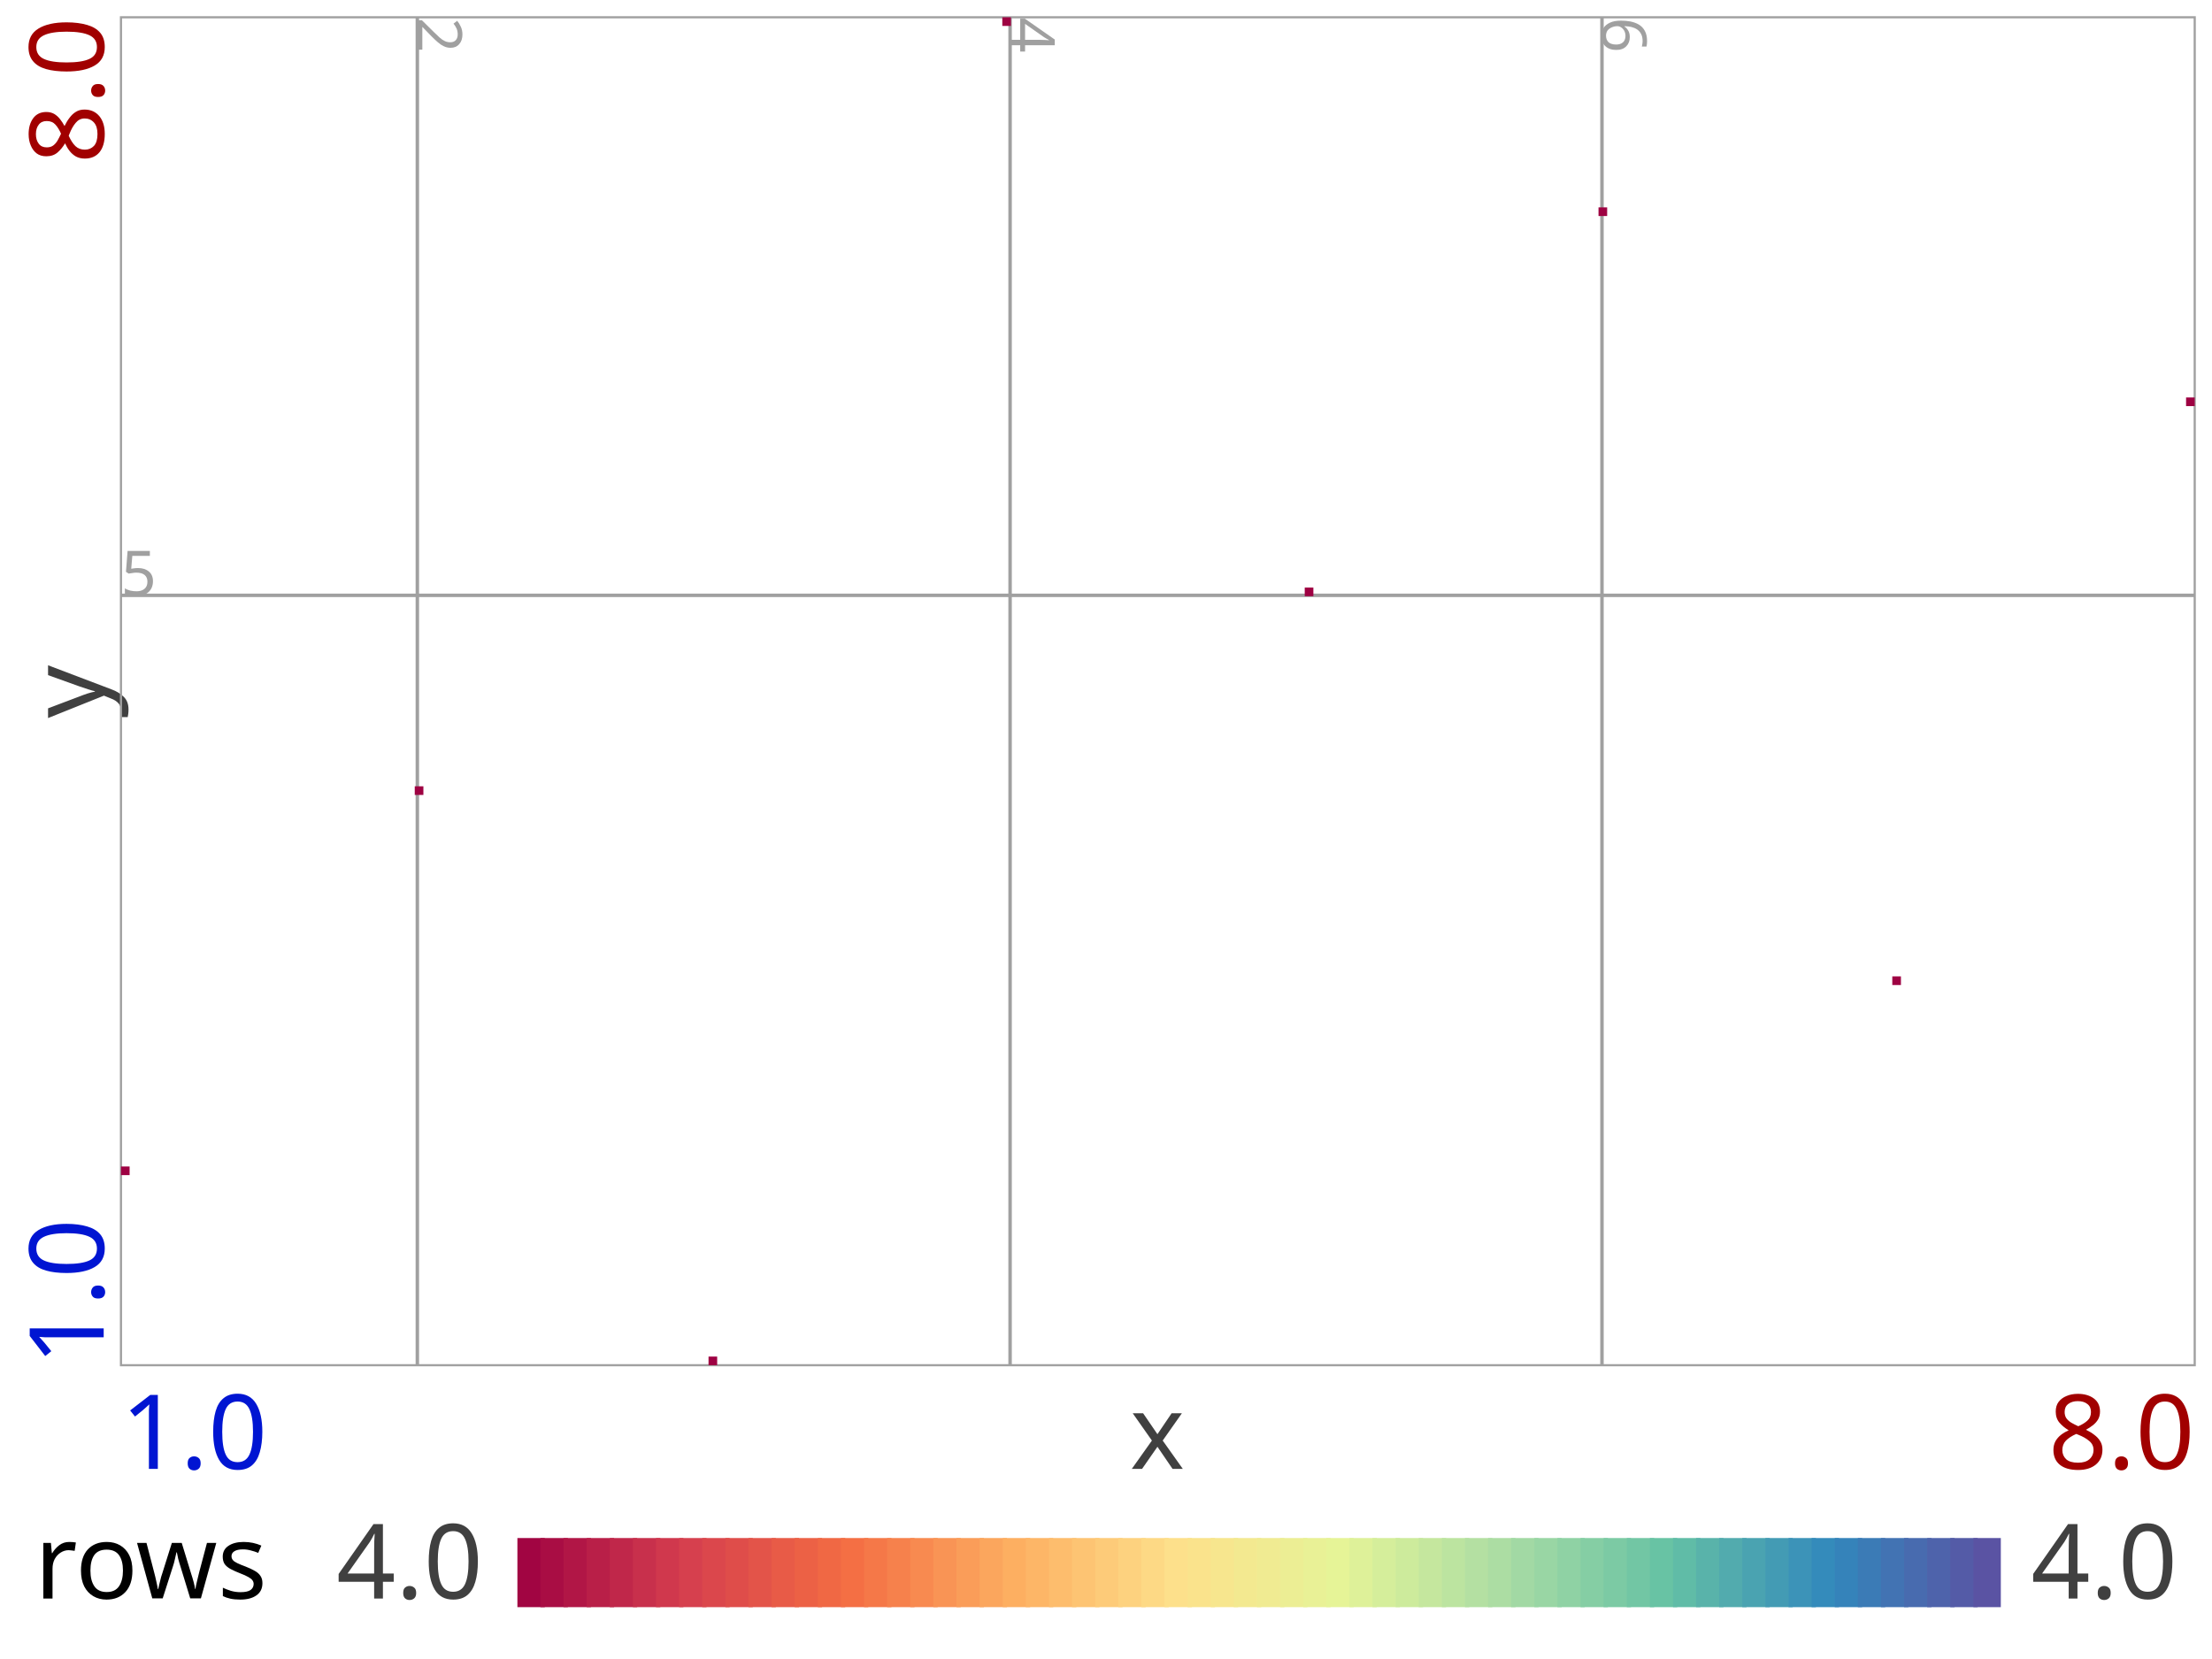
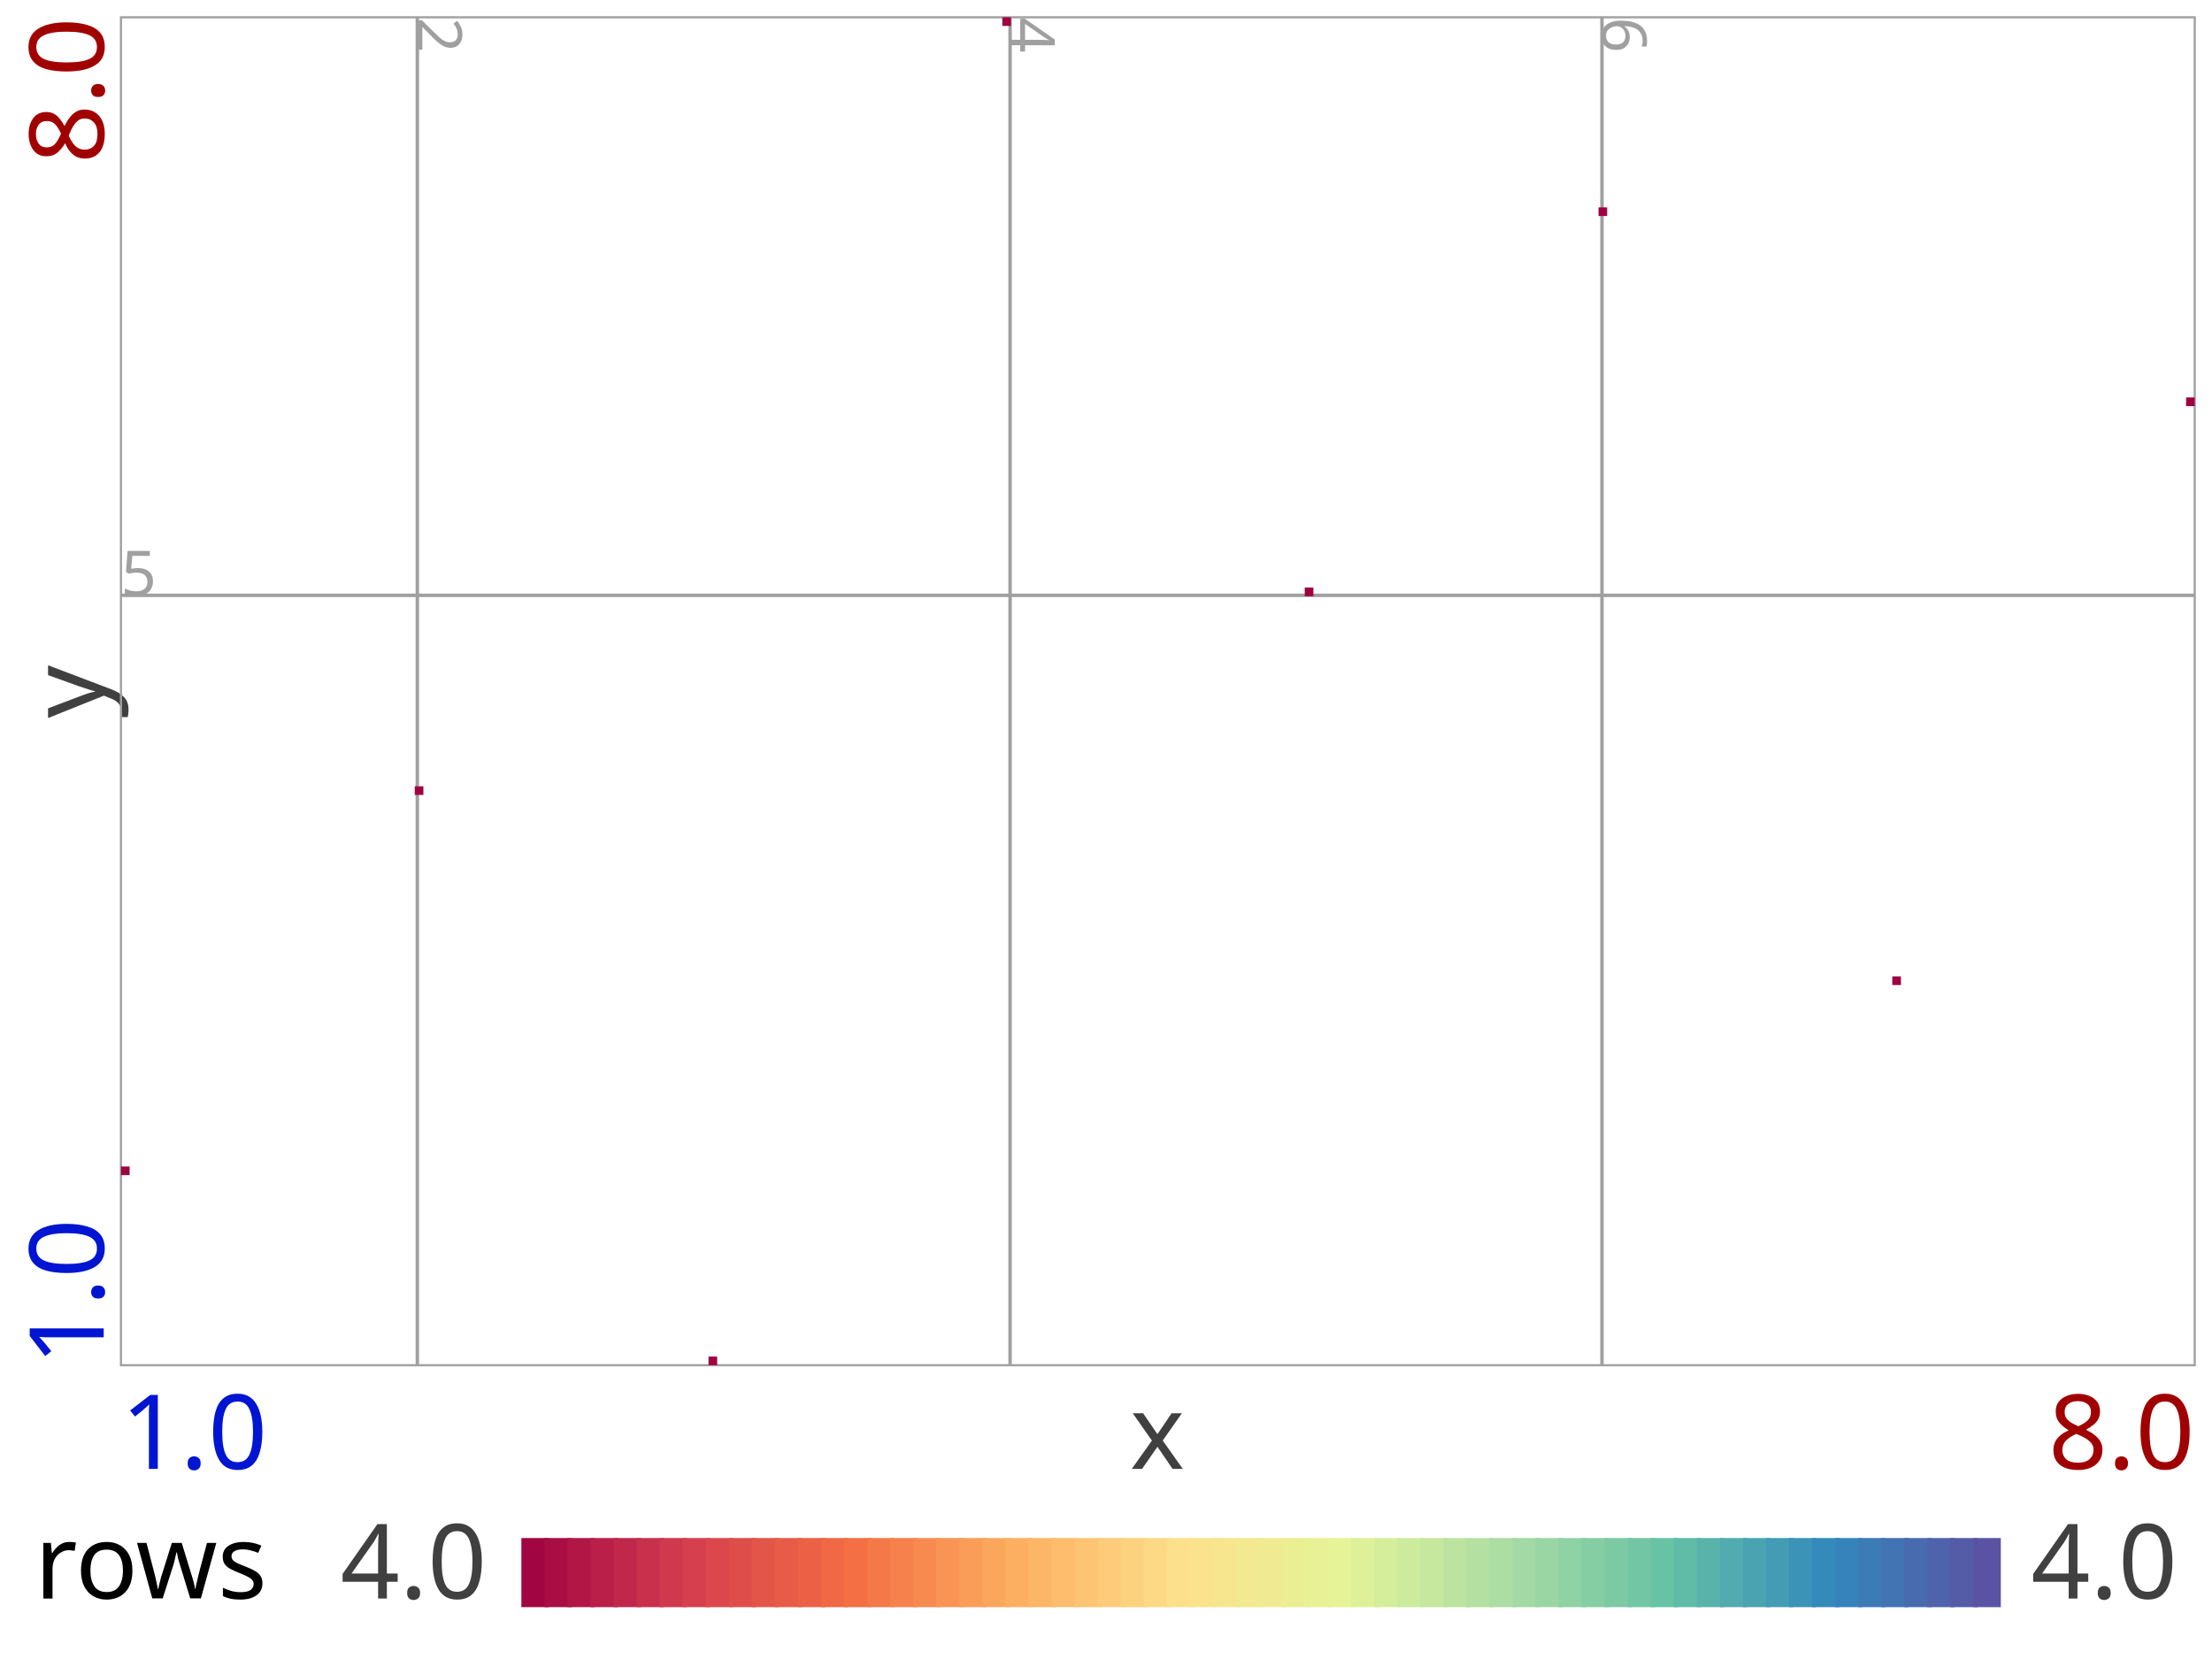
<svg xmlns="http://www.w3.org/2000/svg" id="xyp_TESTID" x="0" y="0" width="256" height="192">
  <defs>
    <clipPath id="plotClip-TESTID">
      <rect x="13" y="1" width="242" height="158" />
    </clipPath>
  </defs>
  <style> .rect-group-TESTID rect { width: 1px; height: 1px; } </style>
  <rect x="0" y="0" width="256" height="192" fill="#ffffff" stroke="#ffffff" />
  <text x="14" text-anchor="start" y="170" font-family="'Noto Sans', sans-serif" fill="#0015D2" font-size="12px">1.0</text>
  <text x="133.94" text-anchor="middle" y="170" font-family="'Noto Sans', sans-serif" fill="#404040" font-size="12px">x</text>
  <text x="254" text-anchor="end" y="170" font-family="'Noto Sans', sans-serif" fill="#A10000" font-size="12px">8.0</text>
  <text x="12" text-anchor="start" y="158" font-family="'Noto Sans', sans-serif" fill="#0015D2" font-size="12px" transform="rotate(270,12,158)">1.0</text>
  <text x="12" text-anchor="middle" y="80.06" font-family="'Noto Sans', sans-serif" fill="#404040" font-size="12px" transform="rotate(270,12,80.06)">y</text>
  <text x="12" text-anchor="end" y="2" font-family="'Noto Sans', sans-serif" fill="#A10000" font-size="12px" transform="rotate(270,12,2)">8.0</text>
  <line x1="48.3" y1="2" x2="48.3" y2="158" stroke="#a0a0a0" stroke-width="0.4" />
  <text x="48.3" text-anchor="start" y="2" font-family="'Noto Sans', sans-serif" fill="#a0a0a0" font-size="7.2px" transform="rotate(90,48.3,2)">2</text>
  <line x1="116.9" y1="2" x2="116.9" y2="158" stroke="#a0a0a0" stroke-width="0.4" />
  <text x="116.9" text-anchor="start" y="2" font-family="'Noto Sans', sans-serif" fill="#a0a0a0" font-size="7.2px" transform="rotate(90,116.9,2)">4</text>
  <line x1="185.4" y1="2" x2="185.4" y2="158" stroke="#a0a0a0" stroke-width="0.4" />
  <text x="185.4" text-anchor="start" y="2" font-family="'Noto Sans', sans-serif" fill="#a0a0a0" font-size="7.2px" transform="rotate(90,185.4,2)">6</text>
  <line x1="14" y1="68.9" x2="254" y2="68.9" stroke="#a0a0a0" stroke-width="0.4" />
  <text x="14" text-anchor="start" y="68.9" font-family="'Noto Sans', sans-serif" fill="#a0a0a0" font-size="7.2px">5</text>
  <rect x="14" y="2" width="240" height="156" stroke="#a0a0a0" fill="none" stroke-width="0.25" />
  <g class="rect-group-TESTID" stroke="none" fill="#3939ff">
    <rect x="116" y="2" fill="#9e0142" />
    <rect x="14" y="135" fill="#9e0142" />
    <rect x="151" y="68" fill="#9e0142" />
    <rect x="185" y="24" fill="#9e0142" />
    <rect x="219" y="113" fill="#9e0142" />
    <rect x="253" y="46" fill="#9e0142" />
    <rect x="48" y="91" fill="#9e0142" />
    <rect x="82" y="157" fill="#9e0142" />
  </g>
  <text x="4.0" text-anchor="start" y="185.0" font-family="'Noto Sans', sans-serif" fill="#000000" font-size="12.0px">rows</text>
-   <text x="38.94" text-anchor="start" y="185.0" font-family="'Noto Sans', sans-serif" fill="#404040" font-size="12.0px">4.0</text>
-   <rect x="59.88" y="178.00" width="3.17" height="8.00" fill="#a10542" />
-   <rect x="62.55" y="178.00" width="3.17" height="8.00" fill="#a90d44" />
-   <rect x="65.22" y="178.00" width="3.17" height="8.00" fill="#b11646" />
-   <rect x="67.90" y="178.00" width="3.17" height="8.00" fill="#b91f48" />
-   <rect x="70.57" y="178.00" width="3.17" height="8.00" fill="#c0274a" />
-   <rect x="73.25" y="178.00" width="3.17" height="8.00" fill="#c8304c" />
-   <rect x="75.92" y="178.00" width="3.17" height="8.00" fill="#d0384d" />
-   <rect x="78.60" y="178.00" width="3.17" height="8.00" fill="#d6404e" />
-   <rect x="81.27" y="178.00" width="3.17" height="8.00" fill="#db474c" />
-   <rect x="83.95" y="178.00" width="3.17" height="8.00" fill="#df4d4a" />
-   <rect x="86.62" y="178.00" width="3.17" height="8.00" fill="#e35449" />
-   <rect x="89.30" y="178.00" width="3.17" height="8.00" fill="#e85b47" />
-   <rect x="91.97" y="178.00" width="3.17" height="8.00" fill="#ec6145" />
-   <rect x="94.65" y="178.00" width="3.17" height="8.00" fill="#f06844" />
-   <rect x="97.32" y="178.00" width="3.17" height="8.00" fill="#f46f44" />
-   <rect x="100.00" y="178.00" width="3.17" height="8.00" fill="#f57848" />
-   <rect x="102.67" y="178.00" width="3.17" height="8.00" fill="#f6814c" />
-   <rect x="105.35" y="178.00" width="3.17" height="8.00" fill="#f88a50" />
-   <rect x="108.02" y="178.00" width="3.17" height="8.00" fill="#f99455" />
-   <rect x="110.70" y="178.00" width="3.17" height="8.00" fill="#fa9d59" />
-   <rect x="113.37" y="178.00" width="3.17" height="8.00" fill="#fba65d" />
-   <rect x="116.05" y="178.00" width="3.17" height="8.00" fill="#fdaf61" />
-   <rect x="118.72" y="178.00" width="3.17" height="8.00" fill="#fdb667" />
-   <rect x="121.40" y="178.00" width="3.17" height="8.00" fill="#fdbd6d" />
-   <rect x="124.07" y="178.00" width="3.17" height="8.00" fill="#fdc473" />
-   <rect x="126.75" y="178.00" width="3.17" height="8.00" fill="#fdcb79" />
-   <rect x="129.42" y="178.00" width="3.17" height="8.00" fill="#fdd27f" />
-   <rect x="132.09" y="178.00" width="3.17" height="8.00" fill="#fdd985" />
-   <rect x="134.77" y="178.00" width="3.17" height="8.00" fill="#fde08b" />
-   <rect x="137.44" y="178.00" width="3.17" height="8.00" fill="#fae38c" />
-   <rect x="140.12" y="178.00" width="3.17" height="8.00" fill="#f7e68e" />
-   <rect x="142.79" y="178.00" width="3.17" height="8.00" fill="#f3e990" />
-   <rect x="145.47" y="178.00" width="3.17" height="8.00" fill="#f0eb92" />
-   <rect x="148.14" y="178.00" width="3.17" height="8.00" fill="#ecee94" />
-   <rect x="150.82" y="178.00" width="3.17" height="8.00" fill="#e9f196" />
-   <rect x="153.49" y="178.00" width="3.17" height="8.00" fill="#e6f497" />
-   <rect x="156.17" y="178.00" width="3.17" height="8.00" fill="#def199" />
-   <rect x="158.84" y="178.00" width="3.17" height="8.00" fill="#d5ee9b" />
-   <rect x="161.52" y="178.00" width="3.17" height="8.00" fill="#cdeb9c" />
-   <rect x="164.19" y="178.00" width="3.17" height="8.00" fill="#c5e79e" />
-   <rect x="166.87" y="178.00" width="3.17" height="8.00" fill="#bce4a0" />
-   <rect x="169.54" y="178.00" width="3.17" height="8.00" fill="#b4e0a2" />
-   <rect x="172.22" y="178.00" width="3.17" height="8.00" fill="#acdda3" />
-   <rect x="174.89" y="178.00" width="3.17" height="8.00" fill="#a2d9a4" />
-   <rect x="177.57" y="178.00" width="3.17" height="8.00" fill="#99d6a4" />
-   <rect x="180.24" y="178.00" width="3.17" height="8.00" fill="#8fd2a4" />
-   <rect x="182.92" y="178.00" width="3.17" height="8.00" fill="#85cea4" />
-   <rect x="185.59" y="178.00" width="3.17" height="8.00" fill="#7ccaa4" />
-   <rect x="188.27" y="178.00" width="3.17" height="8.00" fill="#72c6a4" />
-   <rect x="190.94" y="178.00" width="3.17" height="8.00" fill="#68c3a4" />
-   <rect x="193.62" y="178.00" width="3.17" height="8.00" fill="#60bca7" />
-   <rect x="196.29" y="178.00" width="3.17" height="8.00" fill="#59b3aa" />
-   <rect x="198.96" y="178.00" width="3.17" height="8.00" fill="#52abae" />
-   <rect x="201.64" y="178.00" width="3.17" height="8.00" fill="#4aa3b1" />
-   <rect x="204.31" y="178.00" width="3.17" height="8.00" fill="#439bb4" />
-   <rect x="206.99" y="178.00" width="3.17" height="8.00" fill="#3c93b8" />
-   <rect x="209.66" y="178.00" width="3.17" height="8.00" fill="#348bbb" />
-   <rect x="212.34" y="178.00" width="3.17" height="8.00" fill="#3583ba" />
-   <rect x="215.01" y="178.00" width="3.17" height="8.00" fill="#3b7bb6" />
-   <rect x="217.69" y="178.00" width="3.17" height="8.00" fill="#4273b3" />
-   <rect x="220.36" y="178.00" width="3.17" height="8.00" fill="#486baf" />
-   <rect x="223.04" y="178.00" width="3.17" height="8.00" fill="#4e63ab" />
-   <rect x="225.71" y="178.00" width="3.17" height="8.00" fill="#545ba7" />
+   <text x="39.4" text-anchor="start" y="185.0" font-family="'Noto Sans', sans-serif" fill="#404040" font-size="12.0px">4.0</text>
+   <rect x="60.34" y="178.00" width="3.17" height="8.00" fill="#a10542" />
+   <rect x="63.01" y="178.00" width="3.17" height="8.00" fill="#a90d44" />
+   <rect x="65.67" y="178.00" width="3.17" height="8.00" fill="#b11646" />
+   <rect x="68.34" y="178.00" width="3.17" height="8.00" fill="#b91f48" />
+   <rect x="71.01" y="178.00" width="3.17" height="8.00" fill="#c0274a" />
+   <rect x="73.68" y="178.00" width="3.17" height="8.00" fill="#c8304c" />
+   <rect x="76.34" y="178.00" width="3.17" height="8.00" fill="#d0384d" />
+   <rect x="79.01" y="178.00" width="3.17" height="8.00" fill="#d6404e" />
+   <rect x="81.68" y="178.00" width="3.17" height="8.00" fill="#db474c" />
+   <rect x="84.35" y="178.00" width="3.17" height="8.00" fill="#df4d4a" />
+   <rect x="87.01" y="178.00" width="3.17" height="8.00" fill="#e35449" />
+   <rect x="89.68" y="178.00" width="3.17" height="8.00" fill="#e85b47" />
+   <rect x="92.35" y="178.00" width="3.17" height="8.00" fill="#ec6145" />
+   <rect x="95.02" y="178.00" width="3.17" height="8.00" fill="#f06844" />
+   <rect x="97.68" y="178.00" width="3.17" height="8.00" fill="#f46f44" />
+   <rect x="100.35" y="178.00" width="3.17" height="8.00" fill="#f57848" />
+   <rect x="103.02" y="178.00" width="3.17" height="8.00" fill="#f6814c" />
+   <rect x="105.69" y="178.00" width="3.17" height="8.00" fill="#f88a50" />
+   <rect x="108.35" y="178.00" width="3.17" height="8.00" fill="#f99455" />
+   <rect x="111.02" y="178.00" width="3.17" height="8.00" fill="#fa9d59" />
+   <rect x="113.69" y="178.00" width="3.17" height="8.00" fill="#fba65d" />
+   <rect x="116.36" y="178.00" width="3.17" height="8.00" fill="#fdaf61" />
+   <rect x="119.02" y="178.00" width="3.17" height="8.00" fill="#fdb667" />
+   <rect x="121.69" y="178.00" width="3.17" height="8.00" fill="#fdbd6d" />
+   <rect x="124.36" y="178.00" width="3.17" height="8.00" fill="#fdc473" />
+   <rect x="127.03" y="178.00" width="3.17" height="8.00" fill="#fdcb79" />
+   <rect x="129.69" y="178.00" width="3.17" height="8.00" fill="#fdd27f" />
+   <rect x="132.36" y="178.00" width="3.17" height="8.00" fill="#fdd985" />
+   <rect x="135.03" y="178.00" width="3.17" height="8.00" fill="#fde08b" />
+   <rect x="137.70" y="178.00" width="3.17" height="8.00" fill="#fae38c" />
+   <rect x="140.36" y="178.00" width="3.17" height="8.00" fill="#f7e68e" />
+   <rect x="143.03" y="178.00" width="3.17" height="8.00" fill="#f3e990" />
+   <rect x="145.70" y="178.00" width="3.17" height="8.00" fill="#f0eb92" />
+   <rect x="148.37" y="178.00" width="3.17" height="8.00" fill="#ecee94" />
+   <rect x="151.03" y="178.00" width="3.17" height="8.00" fill="#e9f196" />
+   <rect x="153.70" y="178.00" width="3.17" height="8.00" fill="#e6f497" />
+   <rect x="156.37" y="178.00" width="3.17" height="8.00" fill="#def199" />
+   <rect x="159.04" y="178.00" width="3.17" height="8.00" fill="#d5ee9b" />
+   <rect x="161.70" y="178.00" width="3.17" height="8.00" fill="#cdeb9c" />
+   <rect x="164.37" y="178.00" width="3.17" height="8.00" fill="#c5e79e" />
+   <rect x="167.04" y="178.00" width="3.17" height="8.00" fill="#bce4a0" />
+   <rect x="169.70" y="178.00" width="3.17" height="8.00" fill="#b4e0a2" />
+   <rect x="172.37" y="178.00" width="3.17" height="8.00" fill="#acdda3" />
+   <rect x="175.04" y="178.00" width="3.17" height="8.00" fill="#a2d9a4" />
+   <rect x="177.71" y="178.00" width="3.17" height="8.00" fill="#99d6a4" />
+   <rect x="180.37" y="178.00" width="3.17" height="8.00" fill="#8fd2a4" />
+   <rect x="183.04" y="178.00" width="3.17" height="8.00" fill="#85cea4" />
+   <rect x="185.71" y="178.00" width="3.17" height="8.00" fill="#7ccaa4" />
+   <rect x="188.38" y="178.00" width="3.17" height="8.00" fill="#72c6a4" />
+   <rect x="191.04" y="178.00" width="3.17" height="8.00" fill="#68c3a4" />
+   <rect x="193.71" y="178.00" width="3.17" height="8.00" fill="#60bca7" />
+   <rect x="196.38" y="178.00" width="3.17" height="8.00" fill="#59b3aa" />
+   <rect x="199.05" y="178.00" width="3.17" height="8.00" fill="#52abae" />
+   <rect x="201.71" y="178.00" width="3.17" height="8.00" fill="#4aa3b1" />
+   <rect x="204.38" y="178.00" width="3.17" height="8.00" fill="#439bb4" />
+   <rect x="207.05" y="178.00" width="3.17" height="8.00" fill="#3c93b8" />
+   <rect x="209.72" y="178.00" width="3.17" height="8.00" fill="#348bbb" />
+   <rect x="212.38" y="178.00" width="3.17" height="8.00" fill="#3583ba" />
+   <rect x="215.05" y="178.00" width="3.17" height="8.00" fill="#3b7bb6" />
+   <rect x="217.72" y="178.00" width="3.17" height="8.00" fill="#4273b3" />
+   <rect x="220.39" y="178.00" width="3.17" height="8.00" fill="#486baf" />
+   <rect x="223.05" y="178.00" width="3.17" height="8.00" fill="#4e63ab" />
+   <rect x="225.72" y="178.00" width="3.17" height="8.00" fill="#545ba7" />
  <rect x="228.39" y="178.00" width="3.17" height="8.00" fill="#5a53a3" />
  <text x="252.0" text-anchor="end" y="185.0" font-family="'Noto Sans', sans-serif" fill="#404040" font-size="12.0px">4.0</text>
</svg>
